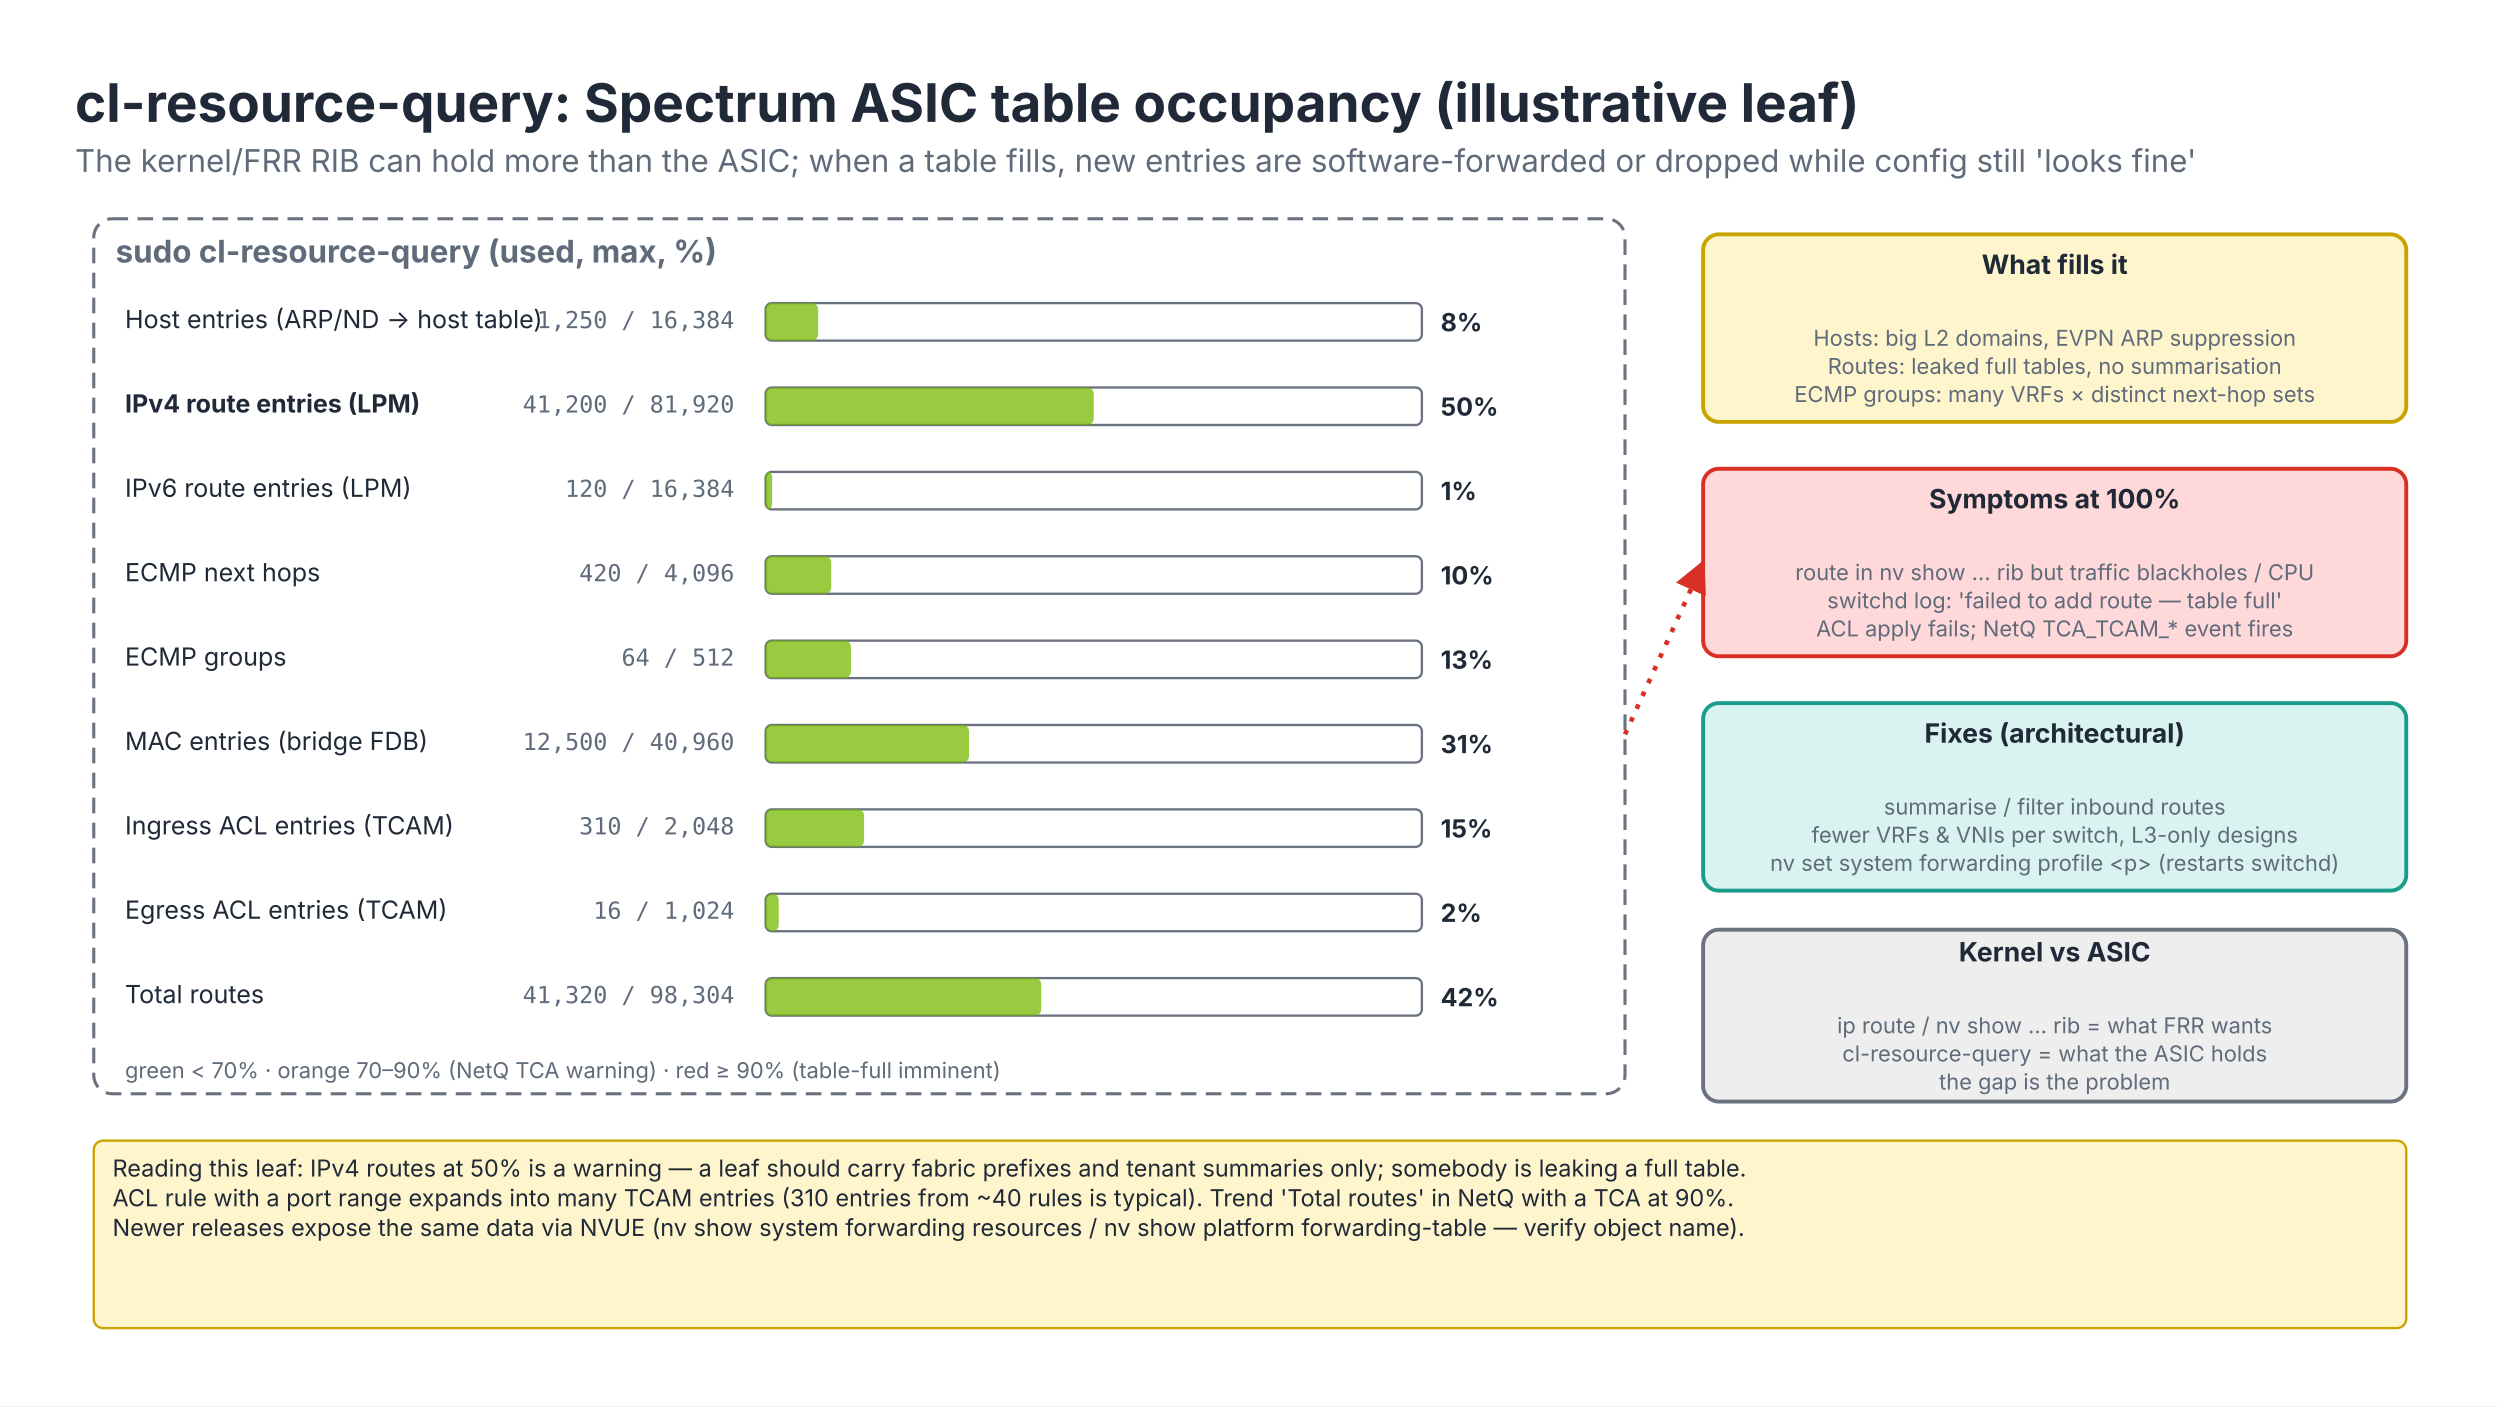
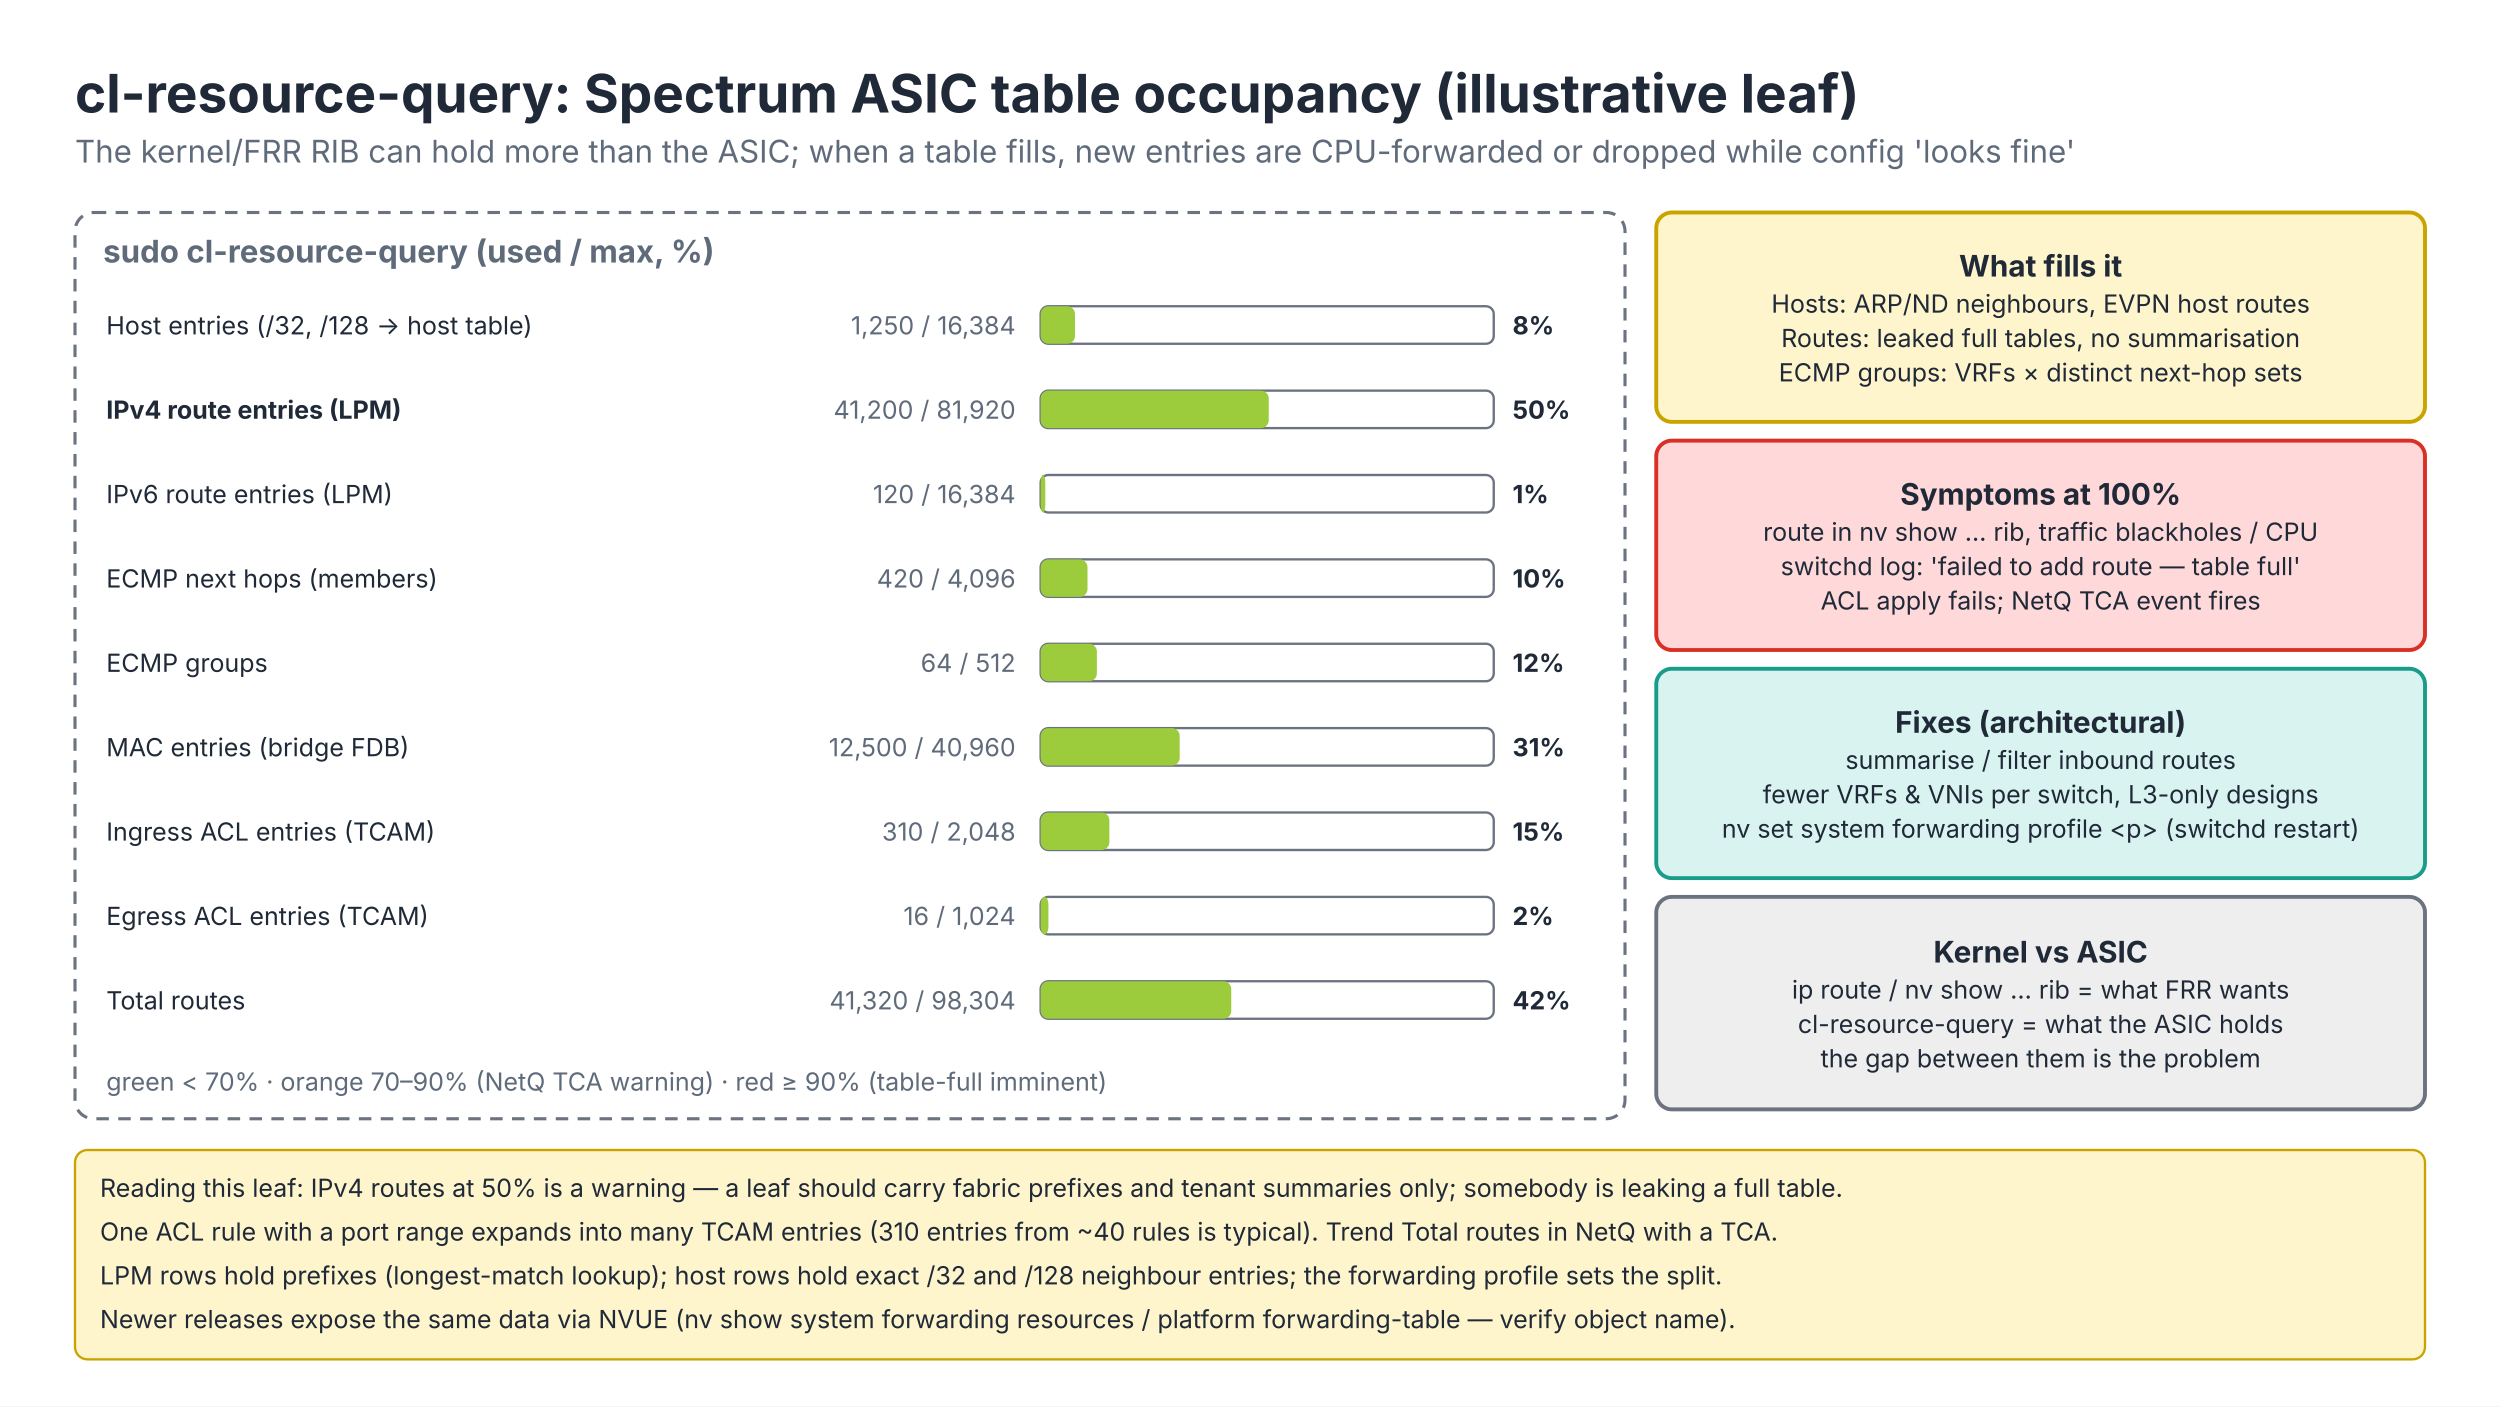
<svg xmlns="http://www.w3.org/2000/svg" viewBox="0 0 1600 900" width="100%" role="img">
  <defs>
    <marker id="arrow-orange" viewBox="0 0 10 10" refX="9" refY="5" markerWidth="7" markerHeight="7" orient="auto-start-reverse">
      <path d="M0,0 L10,5 L0,10 z" fill="#e07b00" />
    </marker>
    <marker id="arrow-blue" viewBox="0 0 10 10" refX="9" refY="5" markerWidth="7" markerHeight="7" orient="auto-start-reverse">
      <path d="M0,0 L10,5 L0,10 z" fill="#2f6fdb" />
    </marker>
    <marker id="arrow-gray" viewBox="0 0 10 10" refX="9" refY="5" markerWidth="7" markerHeight="7" orient="auto-start-reverse">
      <path d="M0,0 L10,5 L0,10 z" fill="#6b7280" />
    </marker>
    <marker id="arrow-red" viewBox="0 0 10 10" refX="9" refY="5" markerWidth="7" markerHeight="7" orient="auto-start-reverse">
      <path d="M0,0 L10,5 L0,10 z" fill="#d93025" />
    </marker>
    <marker id="arrow-purple" viewBox="0 0 10 10" refX="9" refY="5" markerWidth="7" markerHeight="7" orient="auto-start-reverse">
      <path d="M0,0 L10,5 L0,10 z" fill="#7a3fd1" />
    </marker>
    <marker id="arrow-dark" viewBox="0 0 10 10" refX="9" refY="5" markerWidth="7" markerHeight="7" orient="auto-start-reverse">
      <path d="M0,0 L10,5 L0,10 z" fill="#1f2937" />
    </marker>
    <marker id="arrow-green" viewBox="0 0 10 10" refX="9" refY="5" markerWidth="7" markerHeight="7" orient="auto-start-reverse">
      <path d="M0,0 L10,5 L0,10 z" fill="#76b900" />
    </marker>
  </defs>
  <rect x="0" y="0" width="1600" height="900" fill="#ffffff" />
-   <text x="48" y="78" font-family="Inter, 'Segoe UI', Helvetica, Arial, sans-serif" font-size="34" font-weight="700" fill="#1f2937">cl-resource-query: Spectrum ASIC table occupancy (illustrative leaf)</text>
-   <text x="48" y="110" font-family="Inter, 'Segoe UI', Helvetica, Arial, sans-serif" font-size="20" fill="#5f6b7a">The kernel/FRR RIB can hold more than the ASIC; when a table fills, new entries are software-forwarded or dropped while config still 'looks fine'</text>
+   <text x="48" y="72" font-family="Inter, 'Segoe UI', Helvetica, Arial, sans-serif" font-size="34" font-weight="700" fill="#1f2937" text-anchor="start">cl-resource-query: Spectrum ASIC table occupancy (illustrative leaf)</text>
+   <text x="48" y="104" font-family="Inter, 'Segoe UI', Helvetica, Arial, sans-serif" font-size="20" font-weight="400" fill="#5f6b7a" text-anchor="start">The kernel/FRR RIB can hold more than the ASIC; when a table fills, new entries are CPU-forwarded or dropped while config 'looks fine'</text>
+   <rect x="48" y="136" width="992" height="580" rx="12" fill="none" stroke="#6b7280" stroke-width="2" stroke-dasharray="8 6" />
+   <text x="66" y="168" font-family="Inter, 'Segoe UI', Helvetica, Arial, sans-serif" font-size="20" font-weight="700" fill="#5f6b7a" text-anchor="start">sudo cl-resource-query   (used / max, %)</text>
+   <text x="68" y="214" font-family="Inter, 'Segoe UI', Helvetica, Arial, sans-serif" font-size="16" font-weight="400" fill="#1f2937" text-anchor="start">Host entries (/32, /128 → host table)</text>
+   <text x="650" y="214" font-family="Inter, 'Segoe UI', Helvetica, Arial, sans-serif" font-size="16" font-weight="400" fill="#5f6b7a" text-anchor="end">1,250 / 16,384</text>
+   <rect x="666" y="196" width="290" height="24" rx="5" fill="#ffffff" stroke="#6b7280" stroke-width="1.5" />
+   <rect x="666" y="196" width="22" height="24" rx="5" fill="#9ccc3c" />
+   <text x="968" y="214" font-family="Inter, 'Segoe UI', Helvetica, Arial, sans-serif" font-size="16" font-weight="700" fill="#1f2937" text-anchor="start">8%</text>
+   <text x="68" y="268" font-family="Inter, 'Segoe UI', Helvetica, Arial, sans-serif" font-size="16" font-weight="700" fill="#1f2937" text-anchor="start">IPv4 route entries (LPM)</text>
+   <text x="650" y="268" font-family="Inter, 'Segoe UI', Helvetica, Arial, sans-serif" font-size="16" font-weight="400" fill="#5f6b7a" text-anchor="end">41,200 / 81,920</text>
+   <rect x="666" y="250" width="290" height="24" rx="5" fill="#ffffff" stroke="#6b7280" stroke-width="1.5" />
+   <rect x="666" y="250" width="146" height="24" rx="5" fill="#9ccc3c" />
+   <text x="968" y="268" font-family="Inter, 'Segoe UI', Helvetica, Arial, sans-serif" font-size="16" font-weight="700" fill="#1f2937" text-anchor="start">50%</text>
+   <text x="68" y="322" font-family="Inter, 'Segoe UI', Helvetica, Arial, sans-serif" font-size="16" font-weight="400" fill="#1f2937" text-anchor="start">IPv6 route entries (LPM)</text>
+   <text x="650" y="322" font-family="Inter, 'Segoe UI', Helvetica, Arial, sans-serif" font-size="16" font-weight="400" fill="#5f6b7a" text-anchor="end">120 / 16,384</text>
+   <rect x="666" y="304" width="290" height="24" rx="5" fill="#ffffff" stroke="#6b7280" stroke-width="1.5" />
+   <rect x="666" y="304" width="3" height="24" rx="5" fill="#9ccc3c" />
+   <text x="968" y="322" font-family="Inter, 'Segoe UI', Helvetica, Arial, sans-serif" font-size="16" font-weight="700" fill="#1f2937" text-anchor="start">1%</text>
+   <text x="68" y="376" font-family="Inter, 'Segoe UI', Helvetica, Arial, sans-serif" font-size="16" font-weight="400" fill="#1f2937" text-anchor="start">ECMP next hops (members)</text>
+   <text x="650" y="376" font-family="Inter, 'Segoe UI', Helvetica, Arial, sans-serif" font-size="16" font-weight="400" fill="#5f6b7a" text-anchor="end">420 / 4,096</text>
+   <rect x="666" y="358" width="290" height="24" rx="5" fill="#ffffff" stroke="#6b7280" stroke-width="1.5" />
+   <rect x="666" y="358" width="30" height="24" rx="5" fill="#9ccc3c" />
+   <text x="968" y="376" font-family="Inter, 'Segoe UI', Helvetica, Arial, sans-serif" font-size="16" font-weight="700" fill="#1f2937" text-anchor="start">10%</text>
+   <text x="68" y="430" font-family="Inter, 'Segoe UI', Helvetica, Arial, sans-serif" font-size="16" font-weight="400" fill="#1f2937" text-anchor="start">ECMP groups</text>
+   <text x="650" y="430" font-family="Inter, 'Segoe UI', Helvetica, Arial, sans-serif" font-size="16" font-weight="400" fill="#5f6b7a" text-anchor="end">64 / 512</text>
+   <rect x="666" y="412" width="290" height="24" rx="5" fill="#ffffff" stroke="#6b7280" stroke-width="1.5" />
+   <rect x="666" y="412" width="36" height="24" rx="5" fill="#9ccc3c" />
+   <text x="968" y="430" font-family="Inter, 'Segoe UI', Helvetica, Arial, sans-serif" font-size="16" font-weight="700" fill="#1f2937" text-anchor="start">12%</text>
+   <text x="68" y="484" font-family="Inter, 'Segoe UI', Helvetica, Arial, sans-serif" font-size="16" font-weight="400" fill="#1f2937" text-anchor="start">MAC entries (bridge FDB)</text>
+   <text x="650" y="484" font-family="Inter, 'Segoe UI', Helvetica, Arial, sans-serif" font-size="16" font-weight="400" fill="#5f6b7a" text-anchor="end">12,500 / 40,960</text>
+   <rect x="666" y="466" width="290" height="24" rx="5" fill="#ffffff" stroke="#6b7280" stroke-width="1.5" />
+   <rect x="666" y="466" width="89" height="24" rx="5" fill="#9ccc3c" />
+   <text x="968" y="484" font-family="Inter, 'Segoe UI', Helvetica, Arial, sans-serif" font-size="16" font-weight="700" fill="#1f2937" text-anchor="start">31%</text>
+   <text x="68" y="538" font-family="Inter, 'Segoe UI', Helvetica, Arial, sans-serif" font-size="16" font-weight="400" fill="#1f2937" text-anchor="start">Ingress ACL entries (TCAM)</text>
+   <text x="650" y="538" font-family="Inter, 'Segoe UI', Helvetica, Arial, sans-serif" font-size="16" font-weight="400" fill="#5f6b7a" text-anchor="end">310 / 2,048</text>
+   <rect x="666" y="520" width="290" height="24" rx="5" fill="#ffffff" stroke="#6b7280" stroke-width="1.5" />
+   <rect x="666" y="520" width="44" height="24" rx="5" fill="#9ccc3c" />
+   <text x="968" y="538" font-family="Inter, 'Segoe UI', Helvetica, Arial, sans-serif" font-size="16" font-weight="700" fill="#1f2937" text-anchor="start">15%</text>
+   <text x="68" y="592" font-family="Inter, 'Segoe UI', Helvetica, Arial, sans-serif" font-size="16" font-weight="400" fill="#1f2937" text-anchor="start">Egress ACL entries (TCAM)</text>
+   <text x="650" y="592" font-family="Inter, 'Segoe UI', Helvetica, Arial, sans-serif" font-size="16" font-weight="400" fill="#5f6b7a" text-anchor="end">16 / 1,024</text>
+   <rect x="666" y="574" width="290" height="24" rx="5" fill="#ffffff" stroke="#6b7280" stroke-width="1.5" />
+   <rect x="666" y="574" width="5" height="24" rx="5" fill="#9ccc3c" />
+   <text x="968" y="592" font-family="Inter, 'Segoe UI', Helvetica, Arial, sans-serif" font-size="16" font-weight="700" fill="#1f2937" text-anchor="start">2%</text>
+   <text x="68" y="646" font-family="Inter, 'Segoe UI', Helvetica, Arial, sans-serif" font-size="16" font-weight="400" fill="#1f2937" text-anchor="start">Total routes</text>
+   <text x="650" y="646" font-family="Inter, 'Segoe UI', Helvetica, Arial, sans-serif" font-size="16" font-weight="400" fill="#5f6b7a" text-anchor="end">41,320 / 98,304</text>
+   <rect x="666" y="628" width="290" height="24" rx="5" fill="#ffffff" stroke="#6b7280" stroke-width="1.5" />
+   <rect x="666" y="628" width="122" height="24" rx="5" fill="#9ccc3c" />
+   <text x="968" y="646" font-family="Inter, 'Segoe UI', Helvetica, Arial, sans-serif" font-size="16" font-weight="700" fill="#1f2937" text-anchor="start">42%</text>
+   <text x="68" y="698" font-family="Inter, 'Segoe UI', Helvetica, Arial, sans-serif" font-size="16" font-weight="400" fill="#5f6b7a" text-anchor="start">green &lt; 70% · orange 70–90% (NetQ TCA warning) · red ≥ 90% (table-full imminent)</text>
  <g>
-     <rect x="60" y="140" width="980" height="560" rx="12" fill="#ffffff" fill-opacity="0.55" stroke="#6b7280" stroke-width="2" stroke-dasharray="10 6" />
-   </g>
-   <text x="74" y="168" font-family="Inter, 'Segoe UI', Helvetica, Arial, sans-serif" font-size="20" font-weight="700" fill="#5f6b7a" text-anchor="start">sudo cl-resource-query   (used, max, %)</text>
-   <text x="80" y="210" font-family="Inter, 'Segoe UI', Helvetica, Arial, sans-serif" font-size="16" font-weight="400" fill="#1f2937" text-anchor="start">Host entries (ARP/ND → host table)</text>
-   <text x="470" y="210" font-family="'JetBrains Mono', Consolas, monospace" font-size="15" font-weight="400" fill="#5f6b7a" text-anchor="end"> 1,250 / 16,384</text>
-   <g>
-     <rect x="490" y="194" width="420" height="24" rx="4" fill="#ffffff" stroke="#6b7280" stroke-width="1.5" />
-     <rect x="490" y="194" width="33.6" height="24" rx="4" fill="#76b900" fill-opacity="0.75" />
-   </g>
-   <text x="922" y="212.0" font-family="Inter, 'Segoe UI', Helvetica, Arial, sans-serif" font-size="16" font-weight="700" fill="#1f2937" text-anchor="start">8%</text>
-   <text x="80" y="264" font-family="Inter, 'Segoe UI', Helvetica, Arial, sans-serif" font-size="16" font-weight="700" fill="#1f2937" text-anchor="start">IPv4 route entries (LPM)</text>
-   <text x="470" y="264" font-family="'JetBrains Mono', Consolas, monospace" font-size="15" font-weight="400" fill="#5f6b7a" text-anchor="end">41,200 / 81,920</text>
-   <g>
-     <rect x="490" y="248" width="420" height="24" rx="4" fill="#ffffff" stroke="#6b7280" stroke-width="1.5" />
-     <rect x="490" y="248" width="210.0" height="24" rx="4" fill="#76b900" fill-opacity="0.75" />
-   </g>
-   <text x="922" y="266.0" font-family="Inter, 'Segoe UI', Helvetica, Arial, sans-serif" font-size="16" font-weight="700" fill="#1f2937" text-anchor="start">50%</text>
-   <text x="80" y="318" font-family="Inter, 'Segoe UI', Helvetica, Arial, sans-serif" font-size="16" font-weight="400" fill="#1f2937" text-anchor="start">IPv6 route entries (LPM)</text>
-   <text x="470" y="318" font-family="'JetBrains Mono', Consolas, monospace" font-size="15" font-weight="400" fill="#5f6b7a" text-anchor="end">   120 / 16,384</text>
-   <g>
-     <rect x="490" y="302" width="420" height="24" rx="4" fill="#ffffff" stroke="#6b7280" stroke-width="1.5" />
-     <rect x="490" y="302" width="4.2" height="24" rx="4" fill="#76b900" fill-opacity="0.75" />
-   </g>
-   <text x="922" y="320.0" font-family="Inter, 'Segoe UI', Helvetica, Arial, sans-serif" font-size="16" font-weight="700" fill="#1f2937" text-anchor="start">1%</text>
-   <text x="80" y="372" font-family="Inter, 'Segoe UI', Helvetica, Arial, sans-serif" font-size="16" font-weight="400" fill="#1f2937" text-anchor="start">ECMP next hops</text>
-   <text x="470" y="372" font-family="'JetBrains Mono', Consolas, monospace" font-size="15" font-weight="400" fill="#5f6b7a" text-anchor="end">   420 / 4,096</text>
-   <g>
-     <rect x="490" y="356" width="420" height="24" rx="4" fill="#ffffff" stroke="#6b7280" stroke-width="1.5" />
-     <rect x="490" y="356" width="42.0" height="24" rx="4" fill="#76b900" fill-opacity="0.75" />
-   </g>
-   <text x="922" y="374.0" font-family="Inter, 'Segoe UI', Helvetica, Arial, sans-serif" font-size="16" font-weight="700" fill="#1f2937" text-anchor="start">10%</text>
-   <text x="80" y="426" font-family="Inter, 'Segoe UI', Helvetica, Arial, sans-serif" font-size="16" font-weight="400" fill="#1f2937" text-anchor="start">ECMP groups</text>
-   <text x="470" y="426" font-family="'JetBrains Mono', Consolas, monospace" font-size="15" font-weight="400" fill="#5f6b7a" text-anchor="end">    64 / 512</text>
-   <g>
-     <rect x="490" y="410" width="420" height="24" rx="4" fill="#ffffff" stroke="#6b7280" stroke-width="1.5" />
-     <rect x="490" y="410" width="54.6" height="24" rx="4" fill="#76b900" fill-opacity="0.75" />
-   </g>
-   <text x="922" y="428.0" font-family="Inter, 'Segoe UI', Helvetica, Arial, sans-serif" font-size="16" font-weight="700" fill="#1f2937" text-anchor="start">13%</text>
-   <text x="80" y="480" font-family="Inter, 'Segoe UI', Helvetica, Arial, sans-serif" font-size="16" font-weight="400" fill="#1f2937" text-anchor="start">MAC entries (bridge FDB)</text>
-   <text x="470" y="480" font-family="'JetBrains Mono', Consolas, monospace" font-size="15" font-weight="400" fill="#5f6b7a" text-anchor="end">12,500 / 40,960</text>
-   <g>
-     <rect x="490" y="464" width="420" height="24" rx="4" fill="#ffffff" stroke="#6b7280" stroke-width="1.5" />
-     <rect x="490" y="464" width="130.2" height="24" rx="4" fill="#76b900" fill-opacity="0.75" />
-   </g>
-   <text x="922" y="482.0" font-family="Inter, 'Segoe UI', Helvetica, Arial, sans-serif" font-size="16" font-weight="700" fill="#1f2937" text-anchor="start">31%</text>
-   <text x="80" y="534" font-family="Inter, 'Segoe UI', Helvetica, Arial, sans-serif" font-size="16" font-weight="400" fill="#1f2937" text-anchor="start">Ingress ACL entries (TCAM)</text>
-   <text x="470" y="534" font-family="'JetBrains Mono', Consolas, monospace" font-size="15" font-weight="400" fill="#5f6b7a" text-anchor="end">   310 / 2,048</text>
-   <g>
-     <rect x="490" y="518" width="420" height="24" rx="4" fill="#ffffff" stroke="#6b7280" stroke-width="1.5" />
-     <rect x="490" y="518" width="63.0" height="24" rx="4" fill="#76b900" fill-opacity="0.75" />
-   </g>
-   <text x="922" y="536.0" font-family="Inter, 'Segoe UI', Helvetica, Arial, sans-serif" font-size="16" font-weight="700" fill="#1f2937" text-anchor="start">15%</text>
-   <text x="80" y="588" font-family="Inter, 'Segoe UI', Helvetica, Arial, sans-serif" font-size="16" font-weight="400" fill="#1f2937" text-anchor="start">Egress ACL entries (TCAM)</text>
-   <text x="470" y="588" font-family="'JetBrains Mono', Consolas, monospace" font-size="15" font-weight="400" fill="#5f6b7a" text-anchor="end">    16 / 1,024</text>
-   <g>
-     <rect x="490" y="572" width="420" height="24" rx="4" fill="#ffffff" stroke="#6b7280" stroke-width="1.5" />
-     <rect x="490" y="572" width="8.4" height="24" rx="4" fill="#76b900" fill-opacity="0.75" />
-   </g>
-   <text x="922" y="590.0" font-family="Inter, 'Segoe UI', Helvetica, Arial, sans-serif" font-size="16" font-weight="700" fill="#1f2937" text-anchor="start">2%</text>
-   <text x="80" y="642" font-family="Inter, 'Segoe UI', Helvetica, Arial, sans-serif" font-size="16" font-weight="400" fill="#1f2937" text-anchor="start">Total routes</text>
-   <text x="470" y="642" font-family="'JetBrains Mono', Consolas, monospace" font-size="15" font-weight="400" fill="#5f6b7a" text-anchor="end">41,320 / 98,304</text>
-   <g>
-     <rect x="490" y="626" width="420" height="24" rx="4" fill="#ffffff" stroke="#6b7280" stroke-width="1.5" />
-     <rect x="490" y="626" width="176.4" height="24" rx="4" fill="#76b900" fill-opacity="0.75" />
-   </g>
-   <text x="922" y="644.0" font-family="Inter, 'Segoe UI', Helvetica, Arial, sans-serif" font-size="16" font-weight="700" fill="#1f2937" text-anchor="start">42%</text>
-   <text x="80" y="690" font-family="Inter, 'Segoe UI', Helvetica, Arial, sans-serif" font-size="14" font-weight="400" fill="#5f6b7a" text-anchor="start">green &lt; 70% · orange 70–90% (NetQ TCA warning) · red ≥ 90% (table-full imminent)</text>
-   <g>
-     <rect x="1090" y="150" width="450" height="120" rx="10" fill="#fff5cc" stroke="#c9a400" stroke-width="2.5" />
-     <text x="1315.0" y="175.3" font-family="Inter, 'Segoe UI', Helvetica, Arial, sans-serif" font-size="17" font-weight="700" fill="#1f2937" text-anchor="middle">What fills it</text>
-     <text x="1315.0" y="221.3" font-family="Inter, 'Segoe UI', Helvetica, Arial, sans-serif" font-size="14" font-weight="400" fill="#5f6b7a" text-anchor="middle">Hosts: big L2 domains, EVPN ARP suppression</text>
-     <text x="1315.0" y="239.3" font-family="Inter, 'Segoe UI', Helvetica, Arial, sans-serif" font-size="14" font-weight="400" fill="#5f6b7a" text-anchor="middle">Routes: leaked full tables, no summarisation</text>
-     <text x="1315.0" y="257.3" font-family="Inter, 'Segoe UI', Helvetica, Arial, sans-serif" font-size="14" font-weight="400" fill="#5f6b7a" text-anchor="middle">ECMP groups: many VRFs × distinct next-hop sets</text>
+     <rect x="1060" y="136" width="492" height="134" rx="10" fill="#fff5cc" stroke="#c9a400" stroke-width="2.5" />
+     <text x="1306.0" y="177.0" font-family="Inter, 'Segoe UI', Helvetica, Arial, sans-serif" font-size="19" font-weight="700" fill="#1f2937" text-anchor="middle">What fills it</text>
+     <text x="1306.0" y="200.1" font-family="Inter, 'Segoe UI', Helvetica, Arial, sans-serif" font-size="16" font-weight="400" fill="#1f2937" text-anchor="middle">Hosts: ARP/ND neighbours, EVPN host routes</text>
+     <text x="1306.0" y="222.1" font-family="Inter, 'Segoe UI', Helvetica, Arial, sans-serif" font-size="16" font-weight="400" fill="#1f2937" text-anchor="middle">Routes: leaked full tables, no summarisation</text>
+     <text x="1306.0" y="244.1" font-family="Inter, 'Segoe UI', Helvetica, Arial, sans-serif" font-size="16" font-weight="400" fill="#1f2937" text-anchor="middle">ECMP groups: VRFs × distinct next-hop sets</text>
  </g>
  <g>
-     <rect x="1090" y="300" width="450" height="120" rx="10" fill="#ffd9d9" stroke="#d93025" stroke-width="2.5" />
-     <text x="1315.0" y="325.3" font-family="Inter, 'Segoe UI', Helvetica, Arial, sans-serif" font-size="17" font-weight="700" fill="#1f2937" text-anchor="middle">Symptoms at 100%</text>
-     <text x="1315.0" y="371.3" font-family="Inter, 'Segoe UI', Helvetica, Arial, sans-serif" font-size="14" font-weight="400" fill="#5f6b7a" text-anchor="middle">route in nv show … rib but traffic blackholes / CPU</text>
-     <text x="1315.0" y="389.3" font-family="Inter, 'Segoe UI', Helvetica, Arial, sans-serif" font-size="14" font-weight="400" fill="#5f6b7a" text-anchor="middle">switchd log: 'failed to add route — table full'</text>
-     <text x="1315.0" y="407.3" font-family="Inter, 'Segoe UI', Helvetica, Arial, sans-serif" font-size="14" font-weight="400" fill="#5f6b7a" text-anchor="middle">ACL apply fails; NetQ TCA_TCAM_* event fires</text>
+     <rect x="1060" y="282" width="492" height="134" rx="10" fill="#ffd9d9" stroke="#d93025" stroke-width="2.5" />
+     <text x="1306.0" y="323.0" font-family="Inter, 'Segoe UI', Helvetica, Arial, sans-serif" font-size="19" font-weight="700" fill="#1f2937" text-anchor="middle">Symptoms at 100%</text>
+     <text x="1306.0" y="346.1" font-family="Inter, 'Segoe UI', Helvetica, Arial, sans-serif" font-size="16" font-weight="400" fill="#1f2937" text-anchor="middle">route in nv show … rib, traffic blackholes / CPU</text>
+     <text x="1306.0" y="368.1" font-family="Inter, 'Segoe UI', Helvetica, Arial, sans-serif" font-size="16" font-weight="400" fill="#1f2937" text-anchor="middle">switchd log: 'failed to add route — table full'</text>
+     <text x="1306.0" y="390.1" font-family="Inter, 'Segoe UI', Helvetica, Arial, sans-serif" font-size="16" font-weight="400" fill="#1f2937" text-anchor="middle">ACL apply fails; NetQ TCA event fires</text>
  </g>
  <g>
-     <rect x="1090" y="450" width="450" height="120" rx="10" fill="#d9f3f0" stroke="#1a9c8a" stroke-width="2.5" />
-     <text x="1315.0" y="475.3" font-family="Inter, 'Segoe UI', Helvetica, Arial, sans-serif" font-size="17" font-weight="700" fill="#1f2937" text-anchor="middle">Fixes (architectural)</text>
-     <text x="1315.0" y="521.3" font-family="Inter, 'Segoe UI', Helvetica, Arial, sans-serif" font-size="14" font-weight="400" fill="#5f6b7a" text-anchor="middle">summarise / filter inbound routes</text>
-     <text x="1315.0" y="539.3" font-family="Inter, 'Segoe UI', Helvetica, Arial, sans-serif" font-size="14" font-weight="400" fill="#5f6b7a" text-anchor="middle">fewer VRFs &amp; VNIs per switch, L3-only designs</text>
-     <text x="1315.0" y="557.3" font-family="Inter, 'Segoe UI', Helvetica, Arial, sans-serif" font-size="14" font-weight="400" fill="#5f6b7a" text-anchor="middle">nv set system forwarding profile &lt;p&gt; (restarts switchd)</text>
+     <rect x="1060" y="428" width="492" height="134" rx="10" fill="#d9f3f0" stroke="#1a9c8a" stroke-width="2.5" />
+     <text x="1306.0" y="469.0" font-family="Inter, 'Segoe UI', Helvetica, Arial, sans-serif" font-size="19" font-weight="700" fill="#1f2937" text-anchor="middle">Fixes (architectural)</text>
+     <text x="1306.0" y="492.1" font-family="Inter, 'Segoe UI', Helvetica, Arial, sans-serif" font-size="16" font-weight="400" fill="#1f2937" text-anchor="middle">summarise / filter inbound routes</text>
+     <text x="1306.0" y="514.1" font-family="Inter, 'Segoe UI', Helvetica, Arial, sans-serif" font-size="16" font-weight="400" fill="#1f2937" text-anchor="middle">fewer VRFs &amp; VNIs per switch, L3-only designs</text>
+     <text x="1306.0" y="536.1" font-family="Inter, 'Segoe UI', Helvetica, Arial, sans-serif" font-size="16" font-weight="400" fill="#1f2937" text-anchor="middle">nv set system forwarding profile &lt;p&gt; (switchd restart)</text>
  </g>
  <g>
-     <rect x="1090" y="595" width="450" height="110" rx="10" fill="#eeeeee" stroke="#6b7280" stroke-width="2.5" />
-     <text x="1315.0" y="615.3" font-family="Inter, 'Segoe UI', Helvetica, Arial, sans-serif" font-size="17" font-weight="700" fill="#1f2937" text-anchor="middle">Kernel vs ASIC</text>
-     <text x="1315.0" y="661.3" font-family="Inter, 'Segoe UI', Helvetica, Arial, sans-serif" font-size="14" font-weight="400" fill="#5f6b7a" text-anchor="middle">ip route / nv show … rib = what FRR wants</text>
-     <text x="1315.0" y="679.3" font-family="Inter, 'Segoe UI', Helvetica, Arial, sans-serif" font-size="14" font-weight="400" fill="#5f6b7a" text-anchor="middle">cl-resource-query = what the ASIC holds</text>
-     <text x="1315.0" y="697.3" font-family="Inter, 'Segoe UI', Helvetica, Arial, sans-serif" font-size="14" font-weight="400" fill="#5f6b7a" text-anchor="middle">the gap is the problem</text>
+     <rect x="1060" y="574" width="492" height="136" rx="10" fill="#eeeeee" stroke="#6b7280" stroke-width="2.5" />
+     <text x="1306.0" y="616.0" font-family="Inter, 'Segoe UI', Helvetica, Arial, sans-serif" font-size="19" font-weight="700" fill="#1f2937" text-anchor="middle">Kernel vs ASIC</text>
+     <text x="1306.0" y="639.1" font-family="Inter, 'Segoe UI', Helvetica, Arial, sans-serif" font-size="16" font-weight="400" fill="#1f2937" text-anchor="middle">ip route / nv show … rib = what FRR wants</text>
+     <text x="1306.0" y="661.1" font-family="Inter, 'Segoe UI', Helvetica, Arial, sans-serif" font-size="16" font-weight="400" fill="#1f2937" text-anchor="middle">cl-resource-query = what the ASIC holds</text>
+     <text x="1306.0" y="683.1" font-family="Inter, 'Segoe UI', Helvetica, Arial, sans-serif" font-size="16" font-weight="400" fill="#1f2937" text-anchor="middle">the gap between them is the problem</text>
  </g>
-   <line x1="1040" y1="470" x2="1090" y2="360" stroke="#d93025" stroke-width="3" stroke-dasharray="3 6" marker-end="url(#arrow-red)" />
  <g>
-     <rect x="60" y="730" width="1480" height="120" rx="6" fill="#fff5cc" stroke="#c9a400" stroke-width="1.5" />
+     <rect x="48" y="736" width="1504" height="134" rx="8" fill="#fff5cc" stroke="#c9a400" stroke-width="1.5" />
  </g>
-   <text x="72" y="753" font-family="Inter, 'Segoe UI', Helvetica, Arial, sans-serif" font-size="15" font-weight="400" fill="#1f2937" text-anchor="start">Reading this leaf: IPv4 routes at 50% is a warning — a leaf should carry fabric prefixes and tenant summaries only; somebody is leaking a full table.</text>
-   <text x="72" y="772" font-family="Inter, 'Segoe UI', Helvetica, Arial, sans-serif" font-size="15" font-weight="400" fill="#1f2937" text-anchor="start">ACL rule with a port range expands into many TCAM entries (310 entries from ~40 rules is typical). Trend 'Total routes' in NetQ with a TCA at 90%.</text>
-   <text x="72" y="791" font-family="Inter, 'Segoe UI', Helvetica, Arial, sans-serif" font-size="15" font-weight="400" fill="#1f2937" text-anchor="start">Newer releases expose the same data via NVUE (nv show system forwarding resources / nv show platform forwarding-table — verify object name).</text>
+   <text x="64" y="766" font-family="Inter, 'Segoe UI', Helvetica, Arial, sans-serif" font-size="16" font-weight="400" fill="#1f2937" text-anchor="start">Reading this leaf: IPv4 routes at 50% is a warning — a leaf should carry fabric prefixes and tenant summaries only; somebody is leaking a full table.</text>
+   <text x="64" y="794" font-family="Inter, 'Segoe UI', Helvetica, Arial, sans-serif" font-size="16" font-weight="400" fill="#1f2937" text-anchor="start">One ACL rule with a port range expands into many TCAM entries (310 entries from ~40 rules is typical). Trend Total routes in NetQ with a TCA.</text>
+   <text x="64" y="822" font-family="Inter, 'Segoe UI', Helvetica, Arial, sans-serif" font-size="16" font-weight="400" fill="#1f2937" text-anchor="start">LPM rows hold prefixes (longest-match lookup); host rows hold exact /32 and /128 neighbour entries; the forwarding profile sets the split.</text>
+   <text x="64" y="850" font-family="Inter, 'Segoe UI', Helvetica, Arial, sans-serif" font-size="16" font-weight="400" fill="#1f2937" text-anchor="start">Newer releases expose the same data via NVUE (nv show system forwarding resources / platform forwarding-table — verify object name).</text>
</svg>
